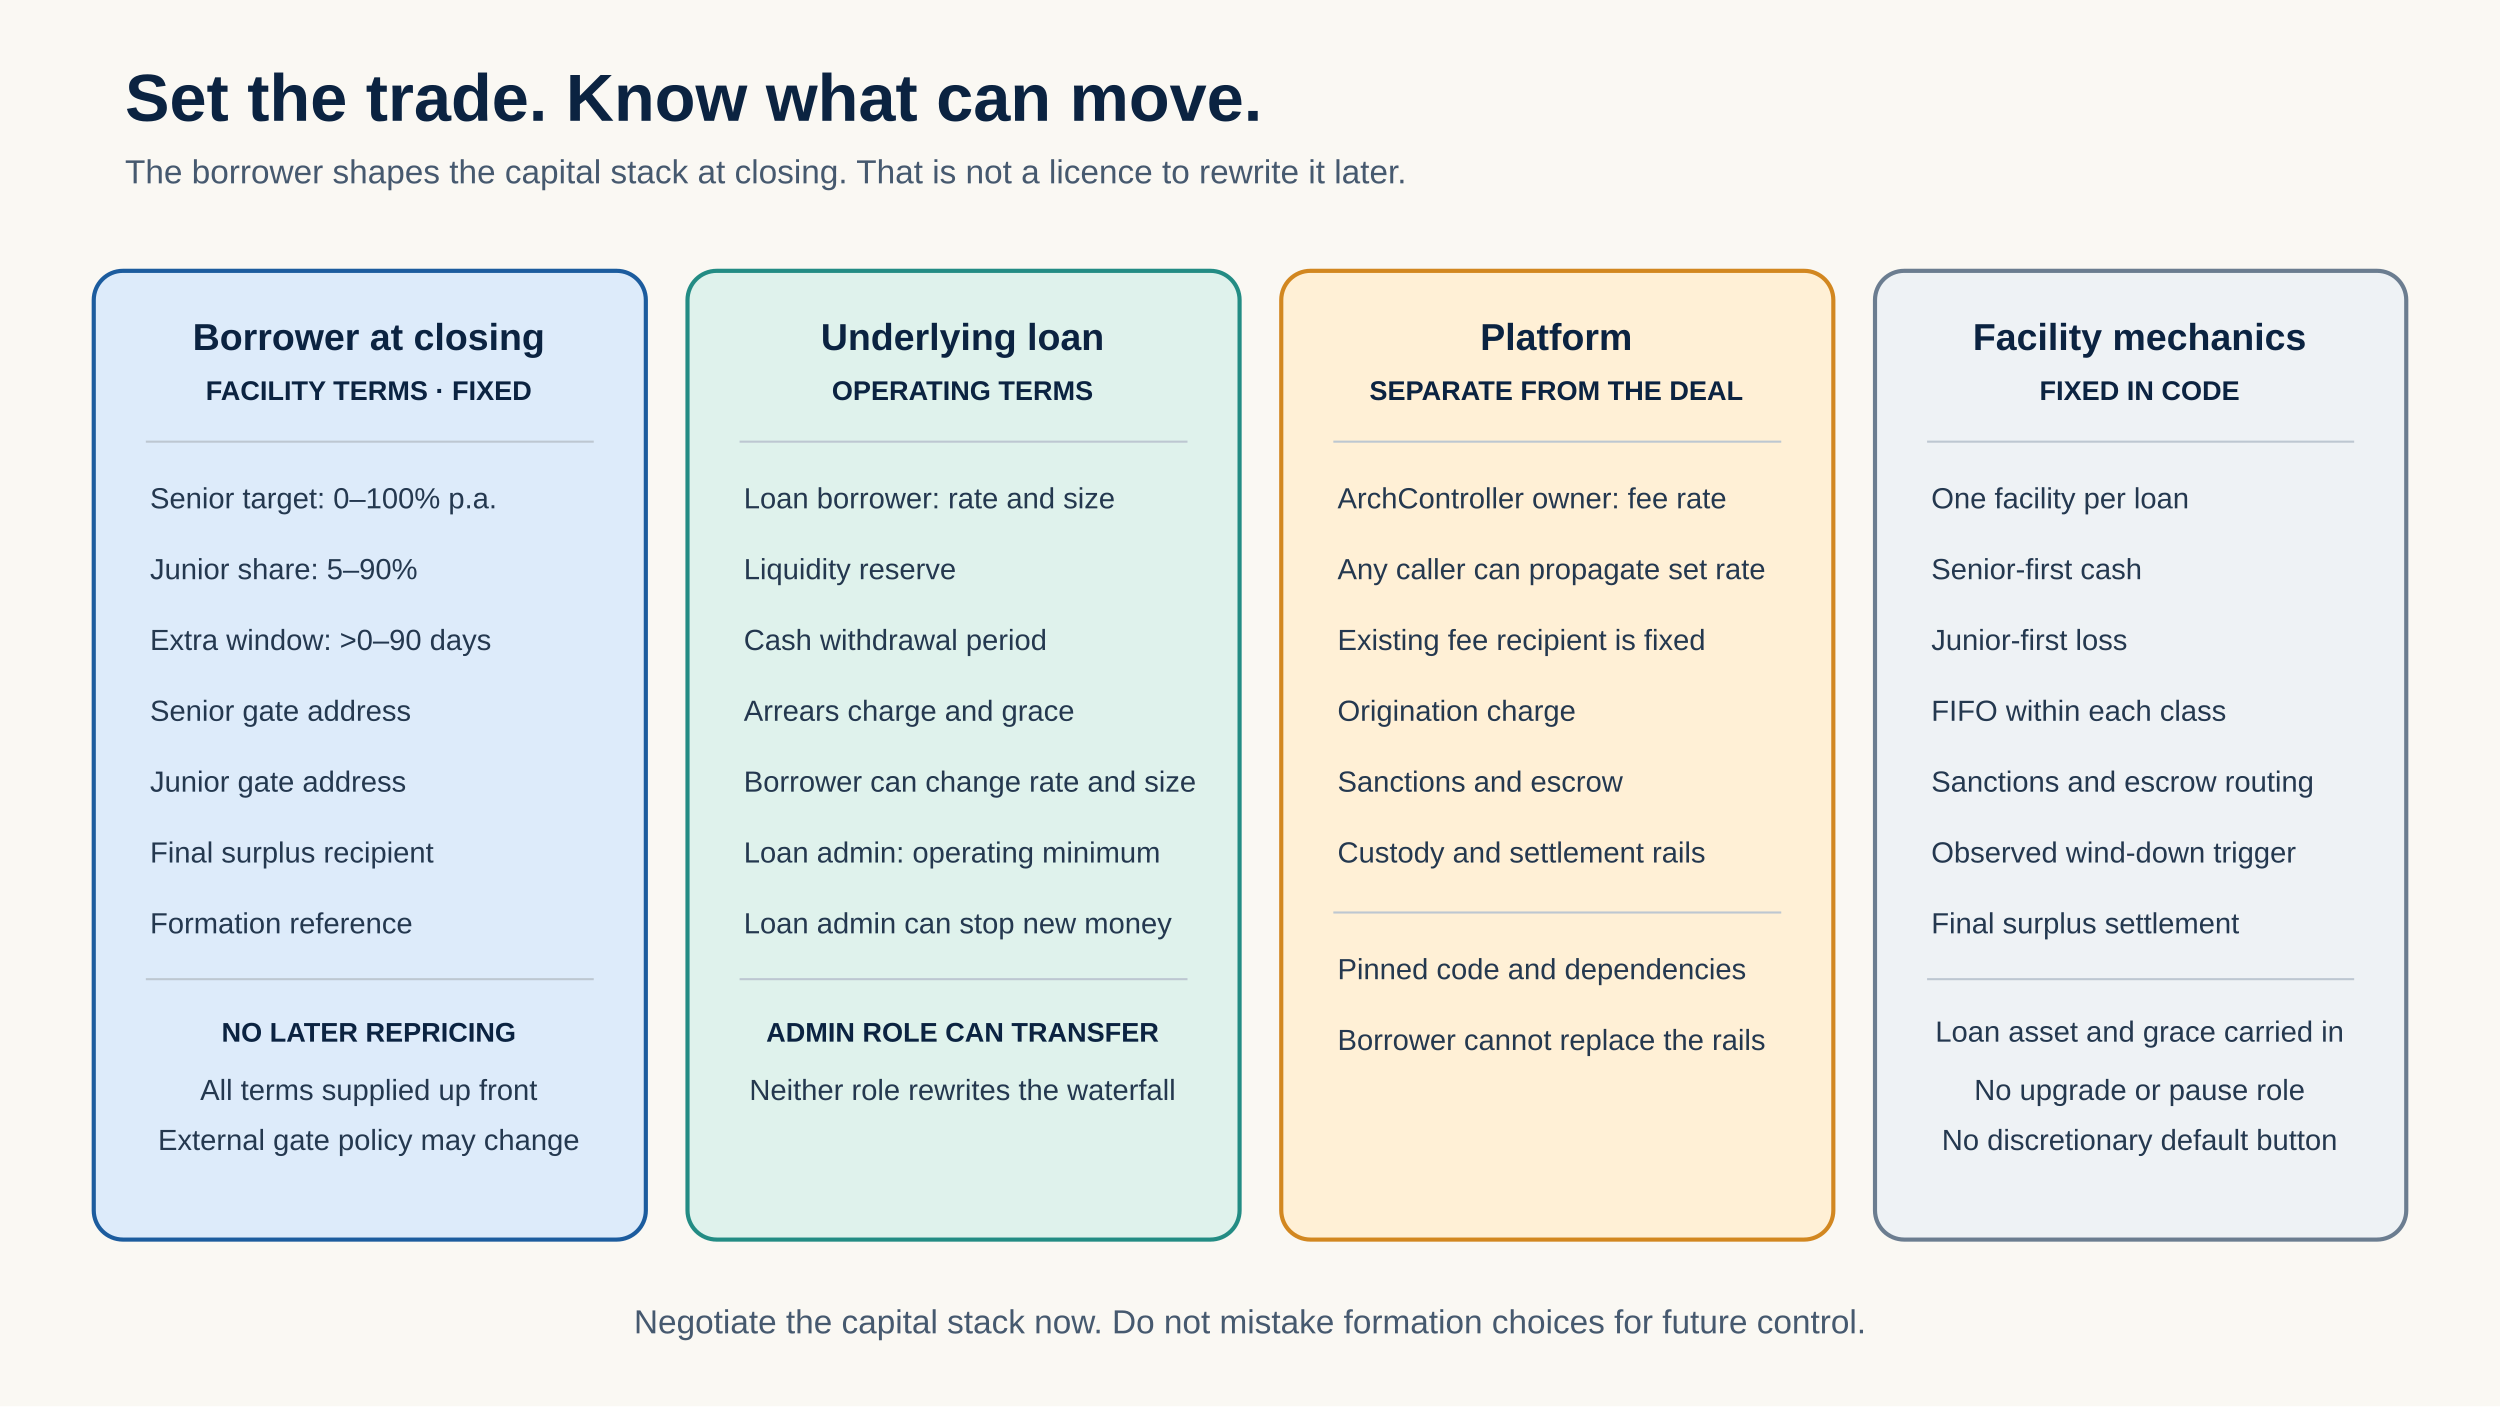
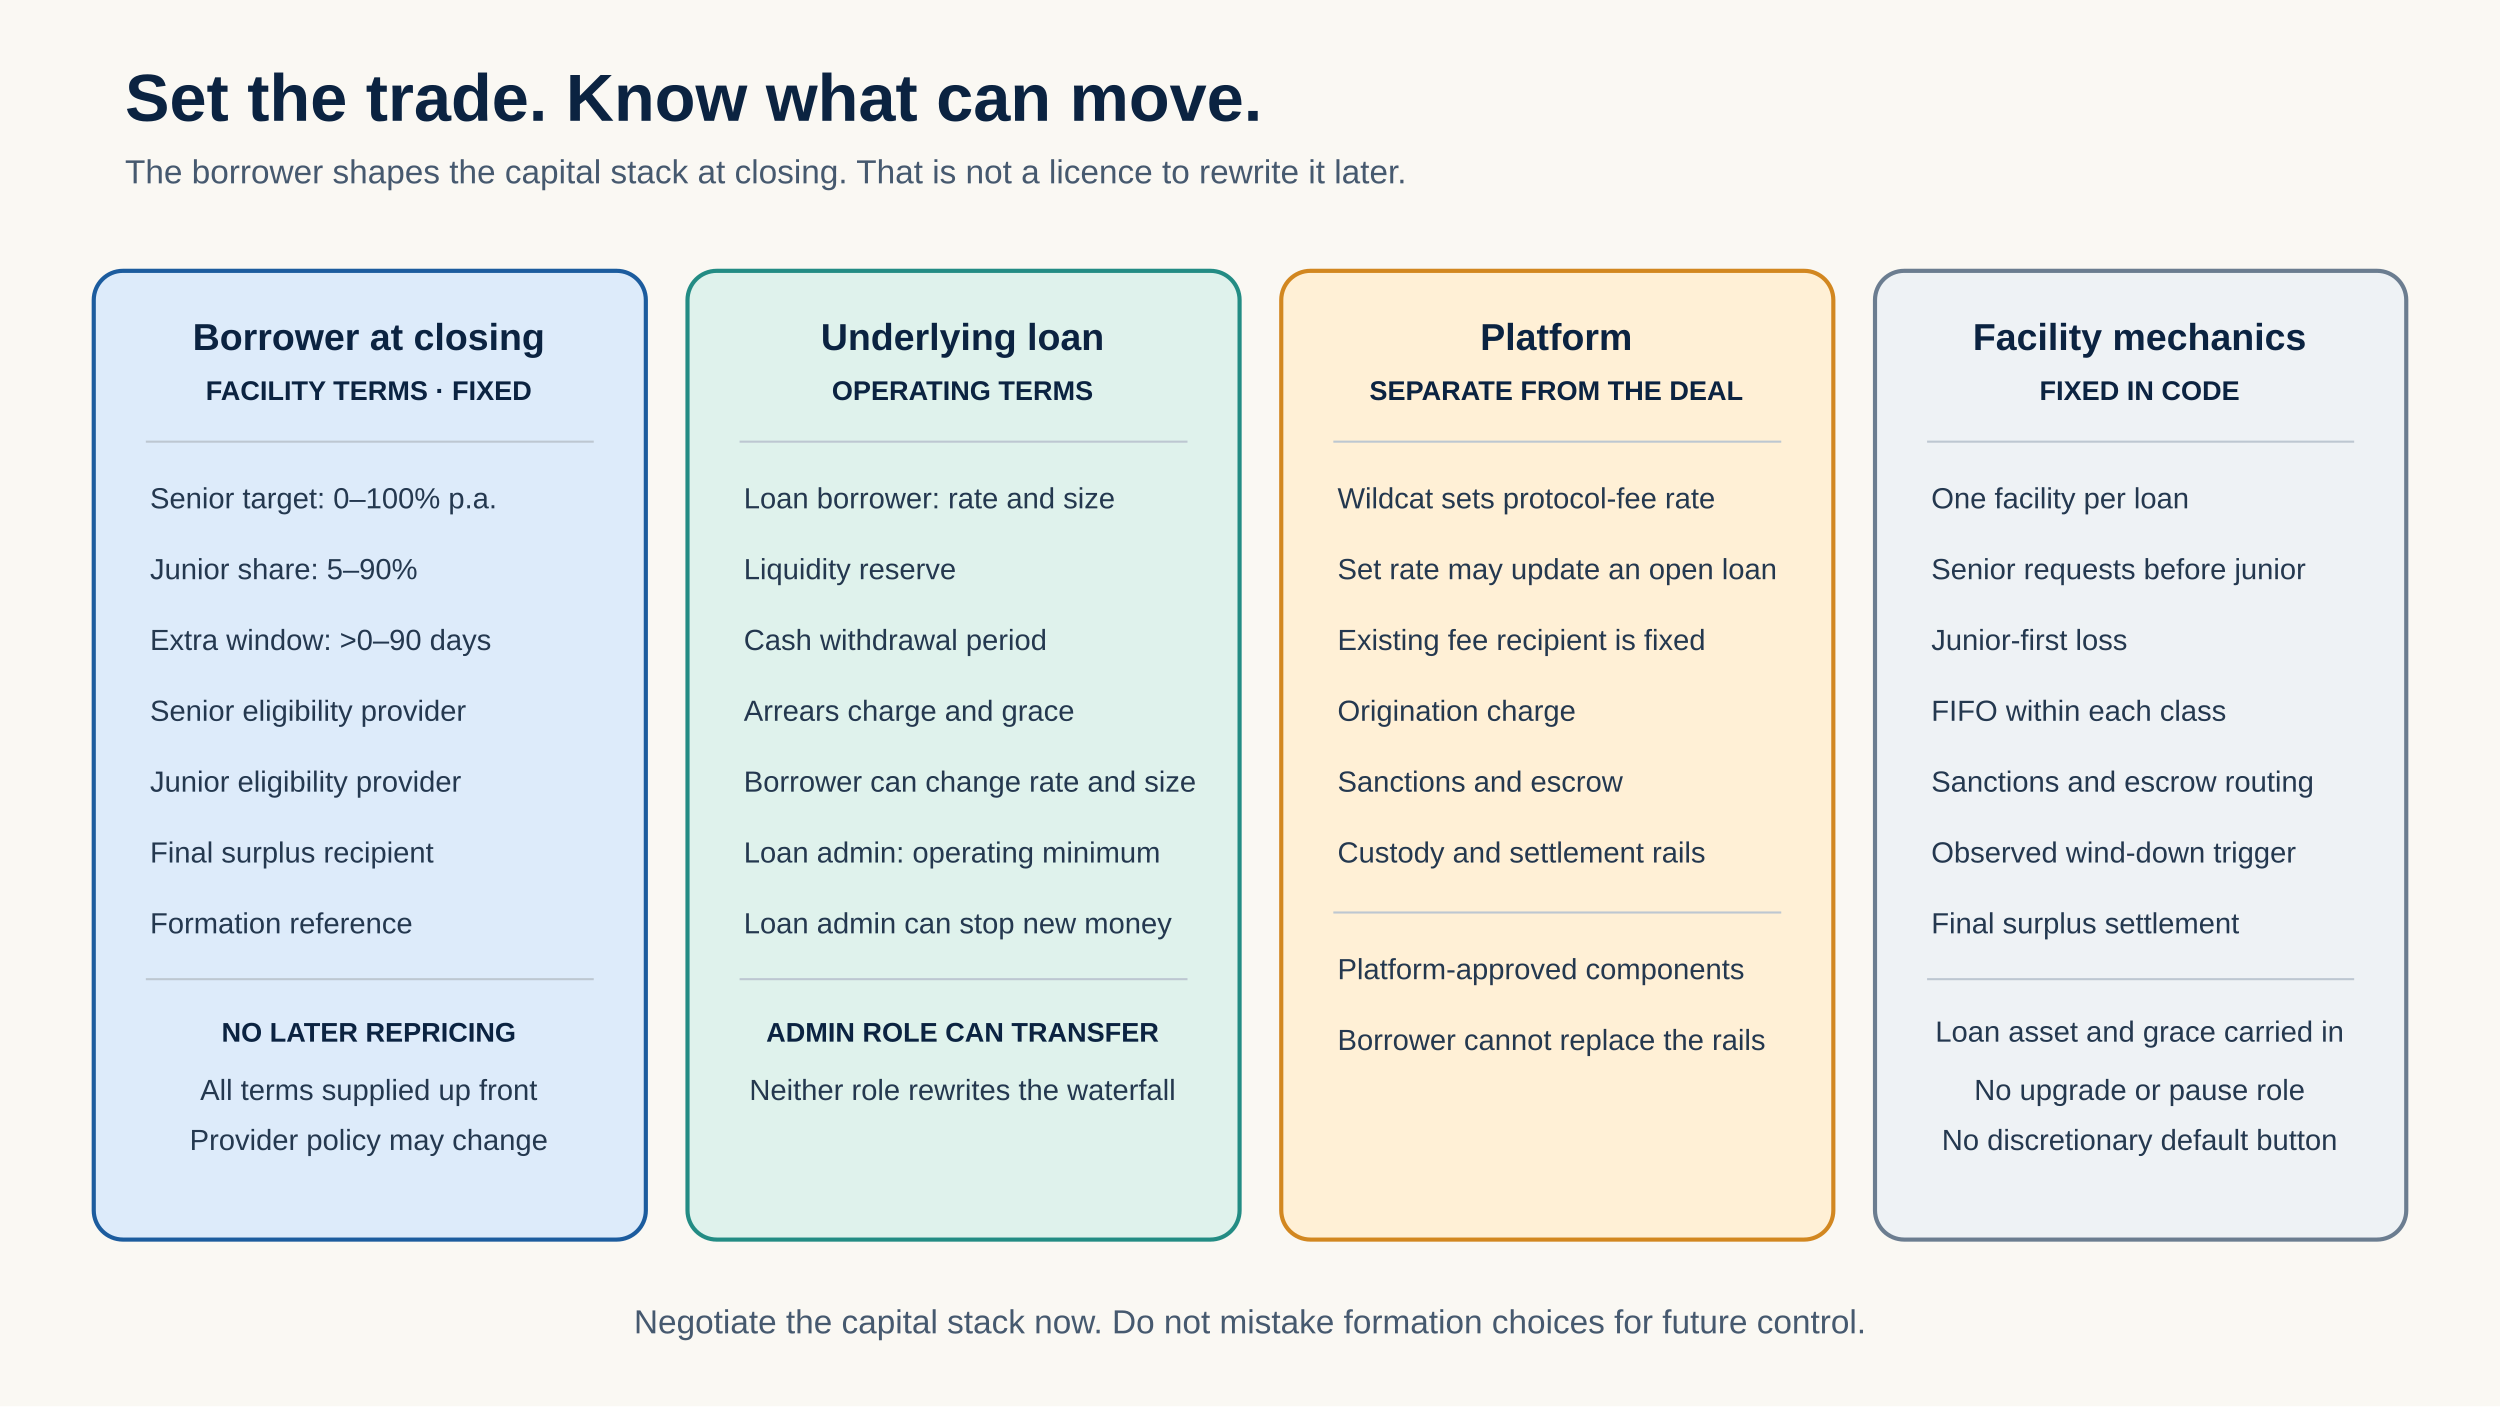
<svg xmlns="http://www.w3.org/2000/svg" viewBox="0 0 1200 675" role="img" aria-labelledby="title desc">
  <style>
    .title{font:700 32px Arial,sans-serif;fill:#0b2341}.sub{font:400 16px Arial,sans-serif;fill:#46596f}
    .h{font:700 18px Arial,sans-serif;fill:#0b2341}.t{font:400 14px Arial,sans-serif;fill:#24384f}.tag{font:700 13px Arial,sans-serif;fill:#0b2341}
    .c1{fill:#ddebfa;stroke:#1c5c9e;stroke-width:2}.c2{fill:#dff2ec;stroke:#238c84;stroke-width:2}
    .c3{fill:#fff0d6;stroke:#d28720;stroke-width:2}.c4{fill:#eef2f5;stroke:#6b7d90;stroke-width:2}
    .rule{stroke:#bdc7d1;stroke-width:1}
  </style>
  <rect width="1200" height="675" fill="#faf8f3" />
  <text class="title" x="60" y="58">Set the trade. Know what can move.</text>
  <text class="sub" x="60" y="88">The borrower shapes the capital stack at closing. That is not a licence to rewrite it later.</text>
  <rect class="c1" x="45" y="130" width="265" height="465" rx="14" />
  <text class="h" x="177" y="168" text-anchor="middle">Borrower at closing</text>
  <text class="tag" x="177" y="192" text-anchor="middle">FACILITY TERMS · FIXED</text>
  <line class="rule" x1="70" y1="212" x2="285" y2="212" />
  <text class="t" x="72" y="244">Senior target: 0–100% p.a.</text>
  <text class="t" x="72" y="278">Junior share: 5–90%</text>
  <text class="t" x="72" y="312">Extra window: &gt;0–90 days</text>
-   <text class="t" x="72" y="346">Senior gate address</text>
-   <text class="t" x="72" y="380">Junior gate address</text>
+   <text class="t" x="72" y="346">Senior eligibility provider</text>
+   <text class="t" x="72" y="380">Junior eligibility provider</text>
  <text class="t" x="72" y="414">Final surplus recipient</text>
  <text class="t" x="72" y="448">Formation reference</text>
  <line class="rule" x1="70" y1="470" x2="285" y2="470" />
  <text class="tag" x="177" y="500" text-anchor="middle">NO LATER REPRICING</text>
  <text class="t" x="177" y="528" text-anchor="middle">All terms supplied up front</text>
-   <text class="t" x="177" y="552" text-anchor="middle">External gate policy may change</text>
+   <text class="t" x="177" y="552" text-anchor="middle">Provider policy may change</text>
  <rect class="c2" x="330" y="130" width="265" height="465" rx="14" />
  <text class="h" x="462" y="168" text-anchor="middle">Underlying loan</text>
  <text class="tag" x="462" y="192" text-anchor="middle">OPERATING TERMS</text>
  <line class="rule" x1="355" y1="212" x2="570" y2="212" />
  <text class="t" x="357" y="244">Loan borrower: rate and size</text>
  <text class="t" x="357" y="278">Liquidity reserve</text>
  <text class="t" x="357" y="312">Cash withdrawal period</text>
  <text class="t" x="357" y="346">Arrears charge and grace</text>
  <text class="t" x="357" y="380">Borrower can change rate and size</text>
  <text class="t" x="357" y="414">Loan admin: operating minimum</text>
  <text class="t" x="357" y="448">Loan admin can stop new money</text>
  <line class="rule" x1="355" y1="470" x2="570" y2="470" />
  <text class="tag" x="462" y="500" text-anchor="middle">ADMIN ROLE CAN TRANSFER</text>
  <text class="t" x="462" y="528" text-anchor="middle">Neither role rewrites the waterfall</text>
  <rect class="c3" x="615" y="130" width="265" height="465" rx="14" />
  <text class="h" x="747" y="168" text-anchor="middle">Platform</text>
  <text class="tag" x="747" y="192" text-anchor="middle">SEPARATE FROM THE DEAL</text>
  <line class="rule" x1="640" y1="212" x2="855" y2="212" />
-   <text class="t" x="642" y="244">ArchController owner: fee rate</text>
-   <text class="t" x="642" y="278">Any caller can propagate set rate</text>
+   <text class="t" x="642" y="244">Wildcat sets protocol-fee rate</text>
+   <text class="t" x="642" y="278">Set rate may update an open loan</text>
  <text class="t" x="642" y="312">Existing fee recipient is fixed</text>
  <text class="t" x="642" y="346">Origination charge</text>
  <text class="t" x="642" y="380">Sanctions and escrow</text>
  <text class="t" x="642" y="414">Custody and settlement rails</text>
  <line class="rule" x1="640" y1="438" x2="855" y2="438" />
-   <text class="t" x="642" y="470">Pinned code and dependencies</text>
+   <text class="t" x="642" y="470">Platform-approved components</text>
  <text class="t" x="642" y="504">Borrower cannot replace the rails</text>
  <rect class="c4" x="900" y="130" width="255" height="465" rx="14" />
  <text class="h" x="1027" y="168" text-anchor="middle">Facility mechanics</text>
  <text class="tag" x="1027" y="192" text-anchor="middle">FIXED IN CODE</text>
  <line class="rule" x1="925" y1="212" x2="1130" y2="212" />
  <text class="t" x="927" y="244">One facility per loan</text>
-   <text class="t" x="927" y="278">Senior-first cash</text>
+   <text class="t" x="927" y="278">Senior requests before junior</text>
  <text class="t" x="927" y="312">Junior-first loss</text>
  <text class="t" x="927" y="346">FIFO within each class</text>
  <text class="t" x="927" y="380">Sanctions and escrow routing</text>
  <text class="t" x="927" y="414">Observed wind-down trigger</text>
  <text class="t" x="927" y="448">Final surplus settlement</text>
  <line class="rule" x1="925" y1="470" x2="1130" y2="470" />
  <text class="t" x="1027" y="500" text-anchor="middle">Loan asset and grace carried in</text>
  <text class="t" x="1027" y="528" text-anchor="middle">No upgrade or pause role</text>
  <text class="t" x="1027" y="552" text-anchor="middle">No discretionary default button</text>
  <text class="sub" x="600" y="640" text-anchor="middle">Negotiate the capital stack now. Do not mistake formation choices for future control.</text>
</svg>
